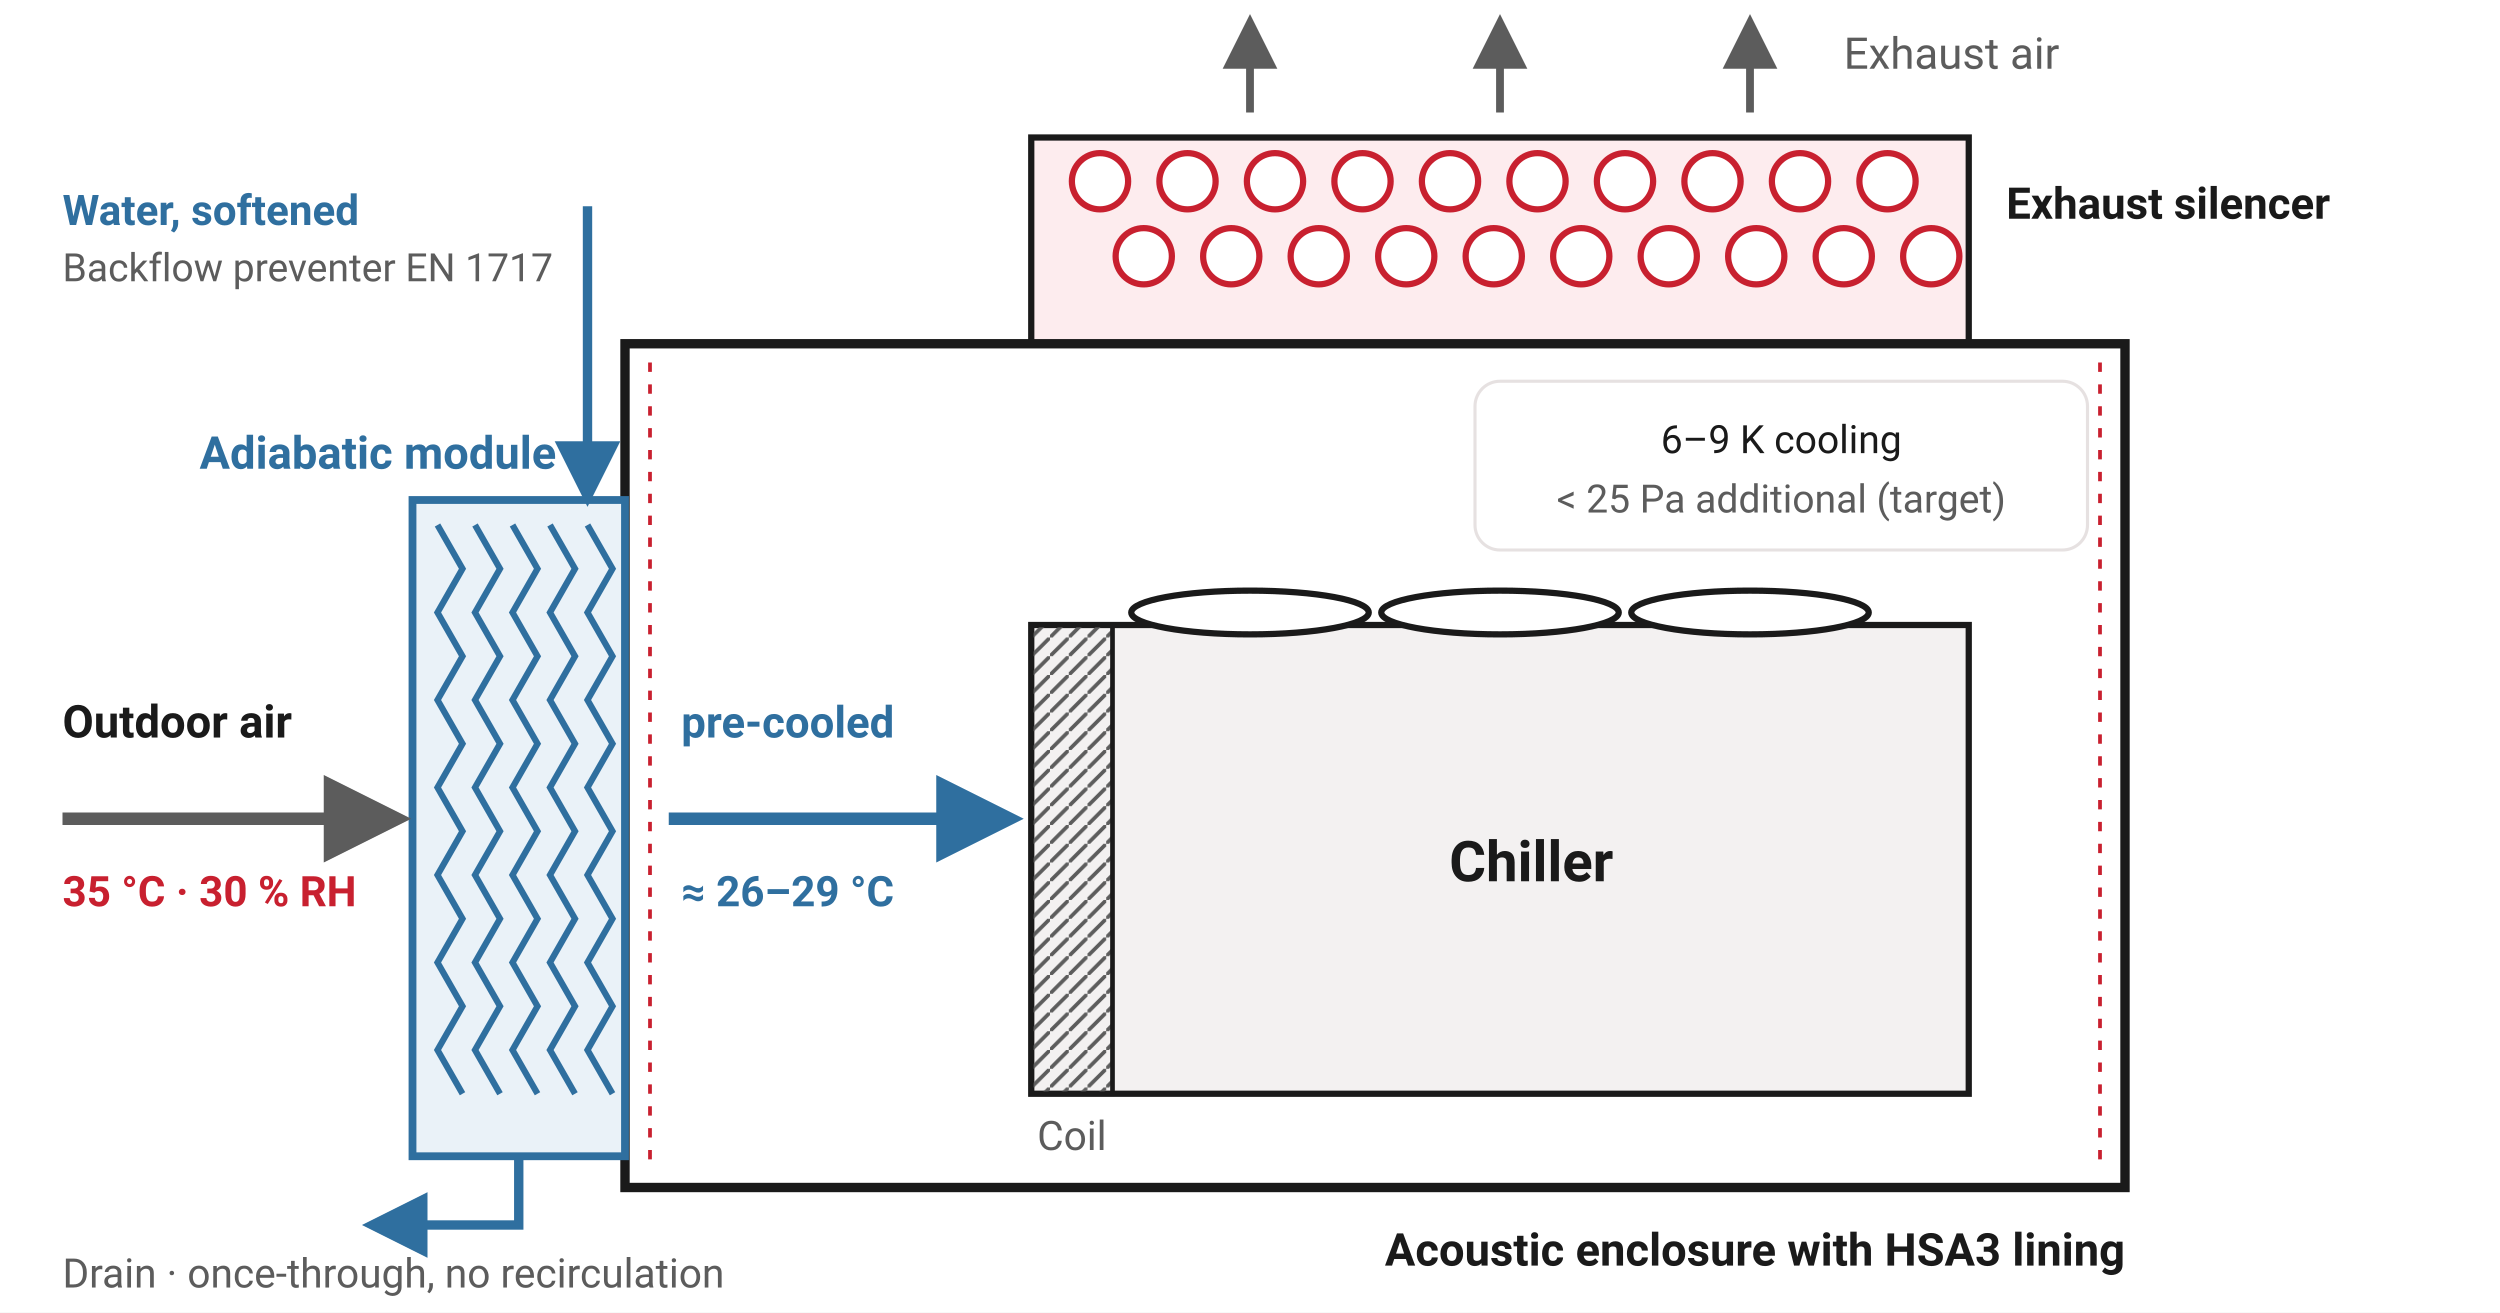
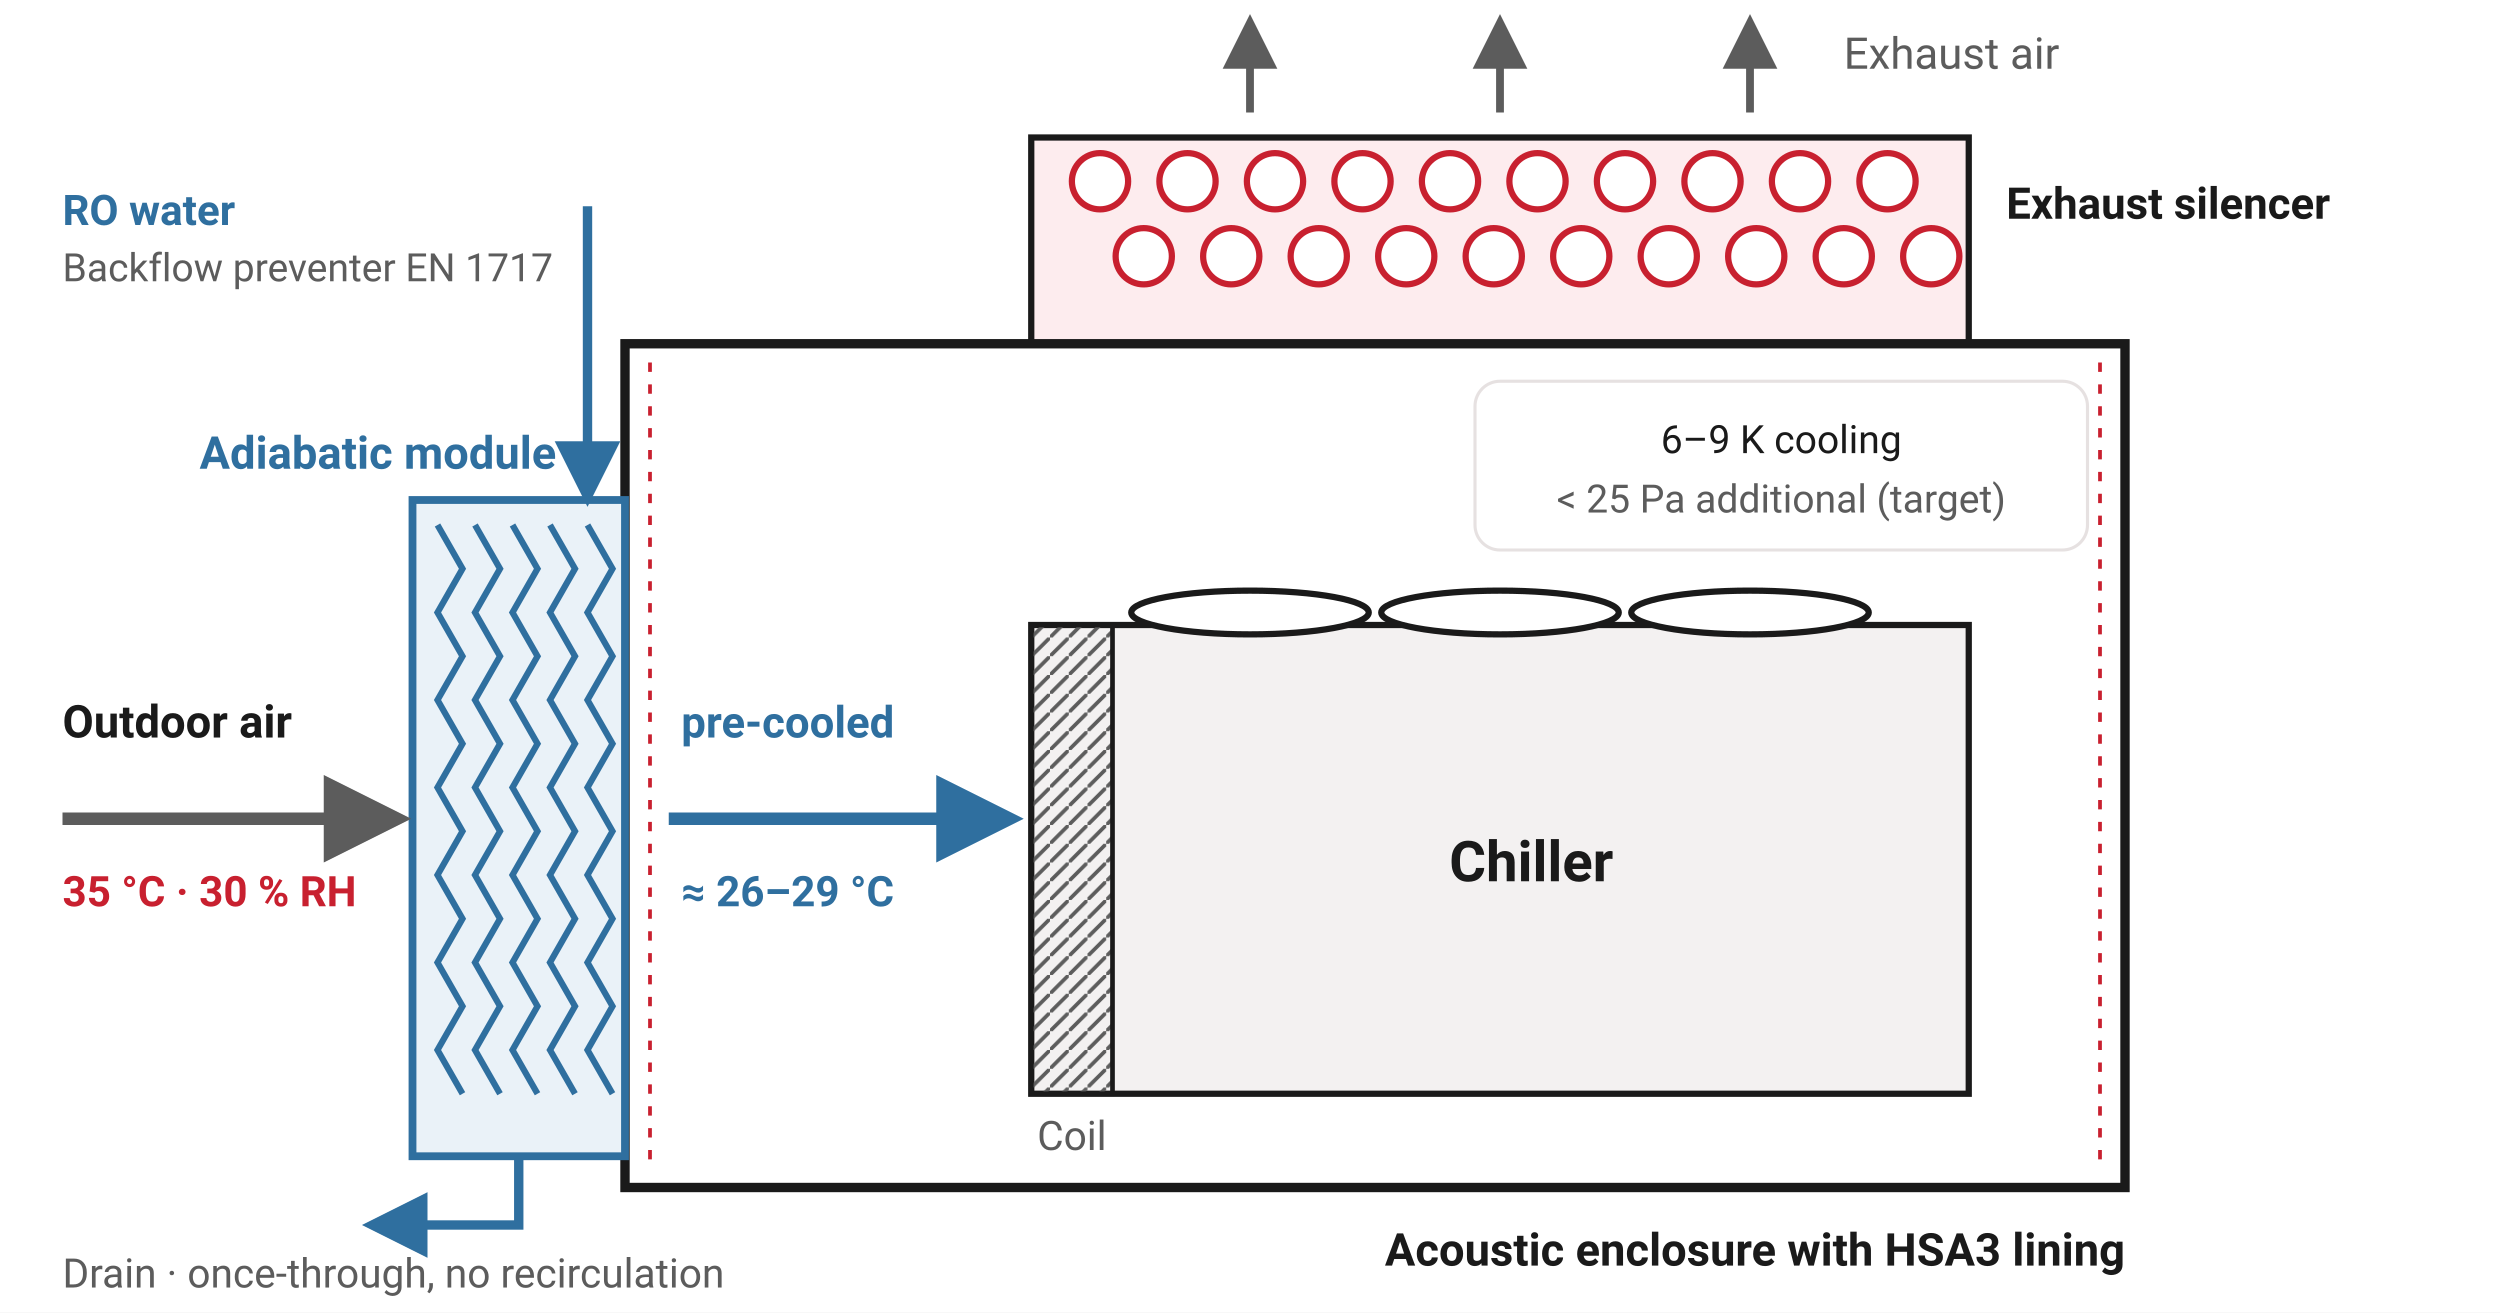
<svg xmlns="http://www.w3.org/2000/svg" viewBox="0 0 800 420" font-family="system-ui,-apple-system,Segoe UI,Roboto,Arial,sans-serif" role="img" aria-label="Schematic section of an acoustic enclosure with adiabatic module">
  <defs>
    <marker id="a" viewBox="0 0 10 10" refX="8" refY="5" markerWidth="7" markerHeight="7" orient="auto">
      <path d="M0 0 L10 5 L0 10z" fill="#5c5c5c" />
    </marker>
    <marker id="b" viewBox="0 0 10 10" refX="8" refY="5" markerWidth="7" markerHeight="7" orient="auto">
      <path d="M0 0 L10 5 L0 10z" fill="#2f6f9f" />
    </marker>
  </defs>
  <rect width="800" height="420" fill="#fff" />
  <rect x="330" y="44" width="300" height="66" fill="#fdecee" stroke="#1a1a1a" stroke-width="2" />
  <circle cx="352" cy="58" r="9" fill="#fff" stroke="#c8202f" stroke-width="2" />
  <circle cx="380" cy="58" r="9" fill="#fff" stroke="#c8202f" stroke-width="2" />
  <circle cx="408" cy="58" r="9" fill="#fff" stroke="#c8202f" stroke-width="2" />
  <circle cx="436" cy="58" r="9" fill="#fff" stroke="#c8202f" stroke-width="2" />
  <circle cx="464" cy="58" r="9" fill="#fff" stroke="#c8202f" stroke-width="2" />
  <circle cx="492" cy="58" r="9" fill="#fff" stroke="#c8202f" stroke-width="2" />
  <circle cx="520" cy="58" r="9" fill="#fff" stroke="#c8202f" stroke-width="2" />
  <circle cx="548" cy="58" r="9" fill="#fff" stroke="#c8202f" stroke-width="2" />
  <circle cx="576" cy="58" r="9" fill="#fff" stroke="#c8202f" stroke-width="2" />
  <circle cx="604" cy="58" r="9" fill="#fff" stroke="#c8202f" stroke-width="2" />
  <circle cx="366" cy="82" r="9" fill="#fff" stroke="#c8202f" stroke-width="2" />
  <circle cx="394" cy="82" r="9" fill="#fff" stroke="#c8202f" stroke-width="2" />
  <circle cx="422" cy="82" r="9" fill="#fff" stroke="#c8202f" stroke-width="2" />
  <circle cx="450" cy="82" r="9" fill="#fff" stroke="#c8202f" stroke-width="2" />
  <circle cx="478" cy="82" r="9" fill="#fff" stroke="#c8202f" stroke-width="2" />
  <circle cx="506" cy="82" r="9" fill="#fff" stroke="#c8202f" stroke-width="2" />
  <circle cx="534" cy="82" r="9" fill="#fff" stroke="#c8202f" stroke-width="2" />
  <circle cx="562" cy="82" r="9" fill="#fff" stroke="#c8202f" stroke-width="2" />
  <circle cx="590" cy="82" r="9" fill="#fff" stroke="#c8202f" stroke-width="2" />
  <circle cx="618" cy="82" r="9" fill="#fff" stroke="#c8202f" stroke-width="2" />
  <text x="642" y="70" font-size="14" font-weight="700" fill="#1a1a1a">Exhaust silencer</text>
  <path d="M400 36 V8" stroke="#5c5c5c" stroke-width="2.5" marker-end="url(#a)" />
  <path d="M480 36 V8" stroke="#5c5c5c" stroke-width="2.5" marker-end="url(#a)" />
  <path d="M560 36 V8" stroke="#5c5c5c" stroke-width="2.5" marker-end="url(#a)" />
  <text x="590" y="22" font-size="14" fill="#5c5c5c">Exhaust air</text>
  <rect x="200" y="110" width="480" height="270" fill="none" stroke="#1a1a1a" stroke-width="3" />
  <line x1="208" y1="116" x2="208" y2="374" stroke="#c8202f" stroke-width="1.2" stroke-dasharray="3 4" />
  <line x1="672" y1="116" x2="672" y2="374" stroke="#c8202f" stroke-width="1.2" stroke-dasharray="3 4" />
  <text x="680" y="405" text-anchor="end" font-size="14.5" font-weight="700" fill="#1a1a1a">Acoustic enclosure with HSA3 lining</text>
  <rect x="330" y="200" width="300" height="150" fill="#f3f1f1" stroke="#1a1a1a" stroke-width="2" />
  <rect x="330" y="200" width="26" height="150" fill="url(#c)" stroke="#1a1a1a" stroke-width="1.5" />
  <pattern id="c" width="6" height="6" patternUnits="userSpaceOnUse">
    <path d="M0 6 L6 0" stroke="#5c5c5c" stroke-width="1.2" />
  </pattern>
  <text x="343" y="368" text-anchor="middle" font-size="13" fill="#5c5c5c">Coil</text>
  <text x="490" y="282" text-anchor="middle" font-size="18" font-weight="700" fill="#1a1a1a">Chiller</text>
  <ellipse cx="400" cy="196" rx="38" ry="7" fill="#fff" stroke="#1a1a1a" stroke-width="2" />
  <ellipse cx="480" cy="196" rx="38" ry="7" fill="#fff" stroke="#1a1a1a" stroke-width="2" />
  <ellipse cx="560" cy="196" rx="38" ry="7" fill="#fff" stroke="#1a1a1a" stroke-width="2" />
  <rect x="132" y="160" width="68" height="210" fill="#eaf2f8" stroke="#2f6f9f" stroke-width="2.5" />
  <path d="M140 168 l8 14 l-8 14 l8 14 l-8 14 l8 14 l-8 14 l8 14 l-8 14 l8 14 l-8 14 l8 14 l-8 14 l8 14" fill="none" stroke="#2f6f9f" stroke-width="2" />
  <path d="M152 168 l8 14 l-8 14 l8 14 l-8 14 l8 14 l-8 14 l8 14 l-8 14 l8 14 l-8 14 l8 14 l-8 14 l8 14" fill="none" stroke="#2f6f9f" stroke-width="2" />
  <path d="M164 168 l8 14 l-8 14 l8 14 l-8 14 l8 14 l-8 14 l8 14 l-8 14 l8 14 l-8 14 l8 14 l-8 14 l8 14" fill="none" stroke="#2f6f9f" stroke-width="2" />
  <path d="M176 168 l8 14 l-8 14 l8 14 l-8 14 l8 14 l-8 14 l8 14 l-8 14 l8 14 l-8 14 l8 14 l-8 14 l8 14" fill="none" stroke="#2f6f9f" stroke-width="2" />
  <path d="M188 168 l8 14 l-8 14 l8 14 l-8 14 l8 14 l-8 14 l8 14 l-8 14 l8 14 l-8 14 l8 14 l-8 14 l8 14" fill="none" stroke="#2f6f9f" stroke-width="2" />
  <text x="178" y="150" text-anchor="end" font-size="14.5" font-weight="700" fill="#2f6f9f">Adiabatic module</text>
  <path d="M188 66 V158" stroke="#2f6f9f" stroke-width="3" marker-end="url(#b)" />
-   <text x="20" y="72" font-size="13.5" font-weight="700" fill="#2f6f9f">Water, softened</text>
+   <text x="20" y="72" font-size="13.5" font-weight="700" fill="#2f6f9f">RO water</text>
  <text x="20" y="90" font-size="12.5" fill="#5c5c5c">Backflow preventer EN 1717</text>
  <path d="M166 370 V392 H120" fill="none" stroke="#2f6f9f" stroke-width="3" marker-end="url(#b)" />
  <text x="20" y="412" font-size="13" fill="#5c5c5c">Drain · once-through, no recirculation</text>
  <path d="M20 262 H126" stroke="#5c5c5c" stroke-width="4" marker-end="url(#a)" />
  <text x="20" y="236" font-size="14.5" font-weight="700" fill="#1a1a1a">Outdoor air</text>
  <text x="20" y="290" font-size="13.5" fill="#c8202f" font-weight="700">35 °C · 30 % RH</text>
  <path d="M214 262 H322" stroke="#2f6f9f" stroke-width="4" marker-end="url(#b)" />
  <text x="218" y="236" font-size="14" font-weight="700" fill="#2f6f9f">pre-cooled</text>
  <text x="218" y="290" font-size="13.5" font-weight="700" fill="#2f6f9f">≈ 26–29 °C</text>
  <rect x="472" y="122" width="196" height="54" rx="8" fill="#fff" stroke="#e6e1e1" />
  <text x="570" y="145" text-anchor="middle" font-size="12.5" fill="#1a1a1a">6–9 K cooling</text>
  <text x="570" y="164" text-anchor="middle" font-size="12.5" fill="#5c5c5c">&lt; 25 Pa additional (target)</text>
</svg>
